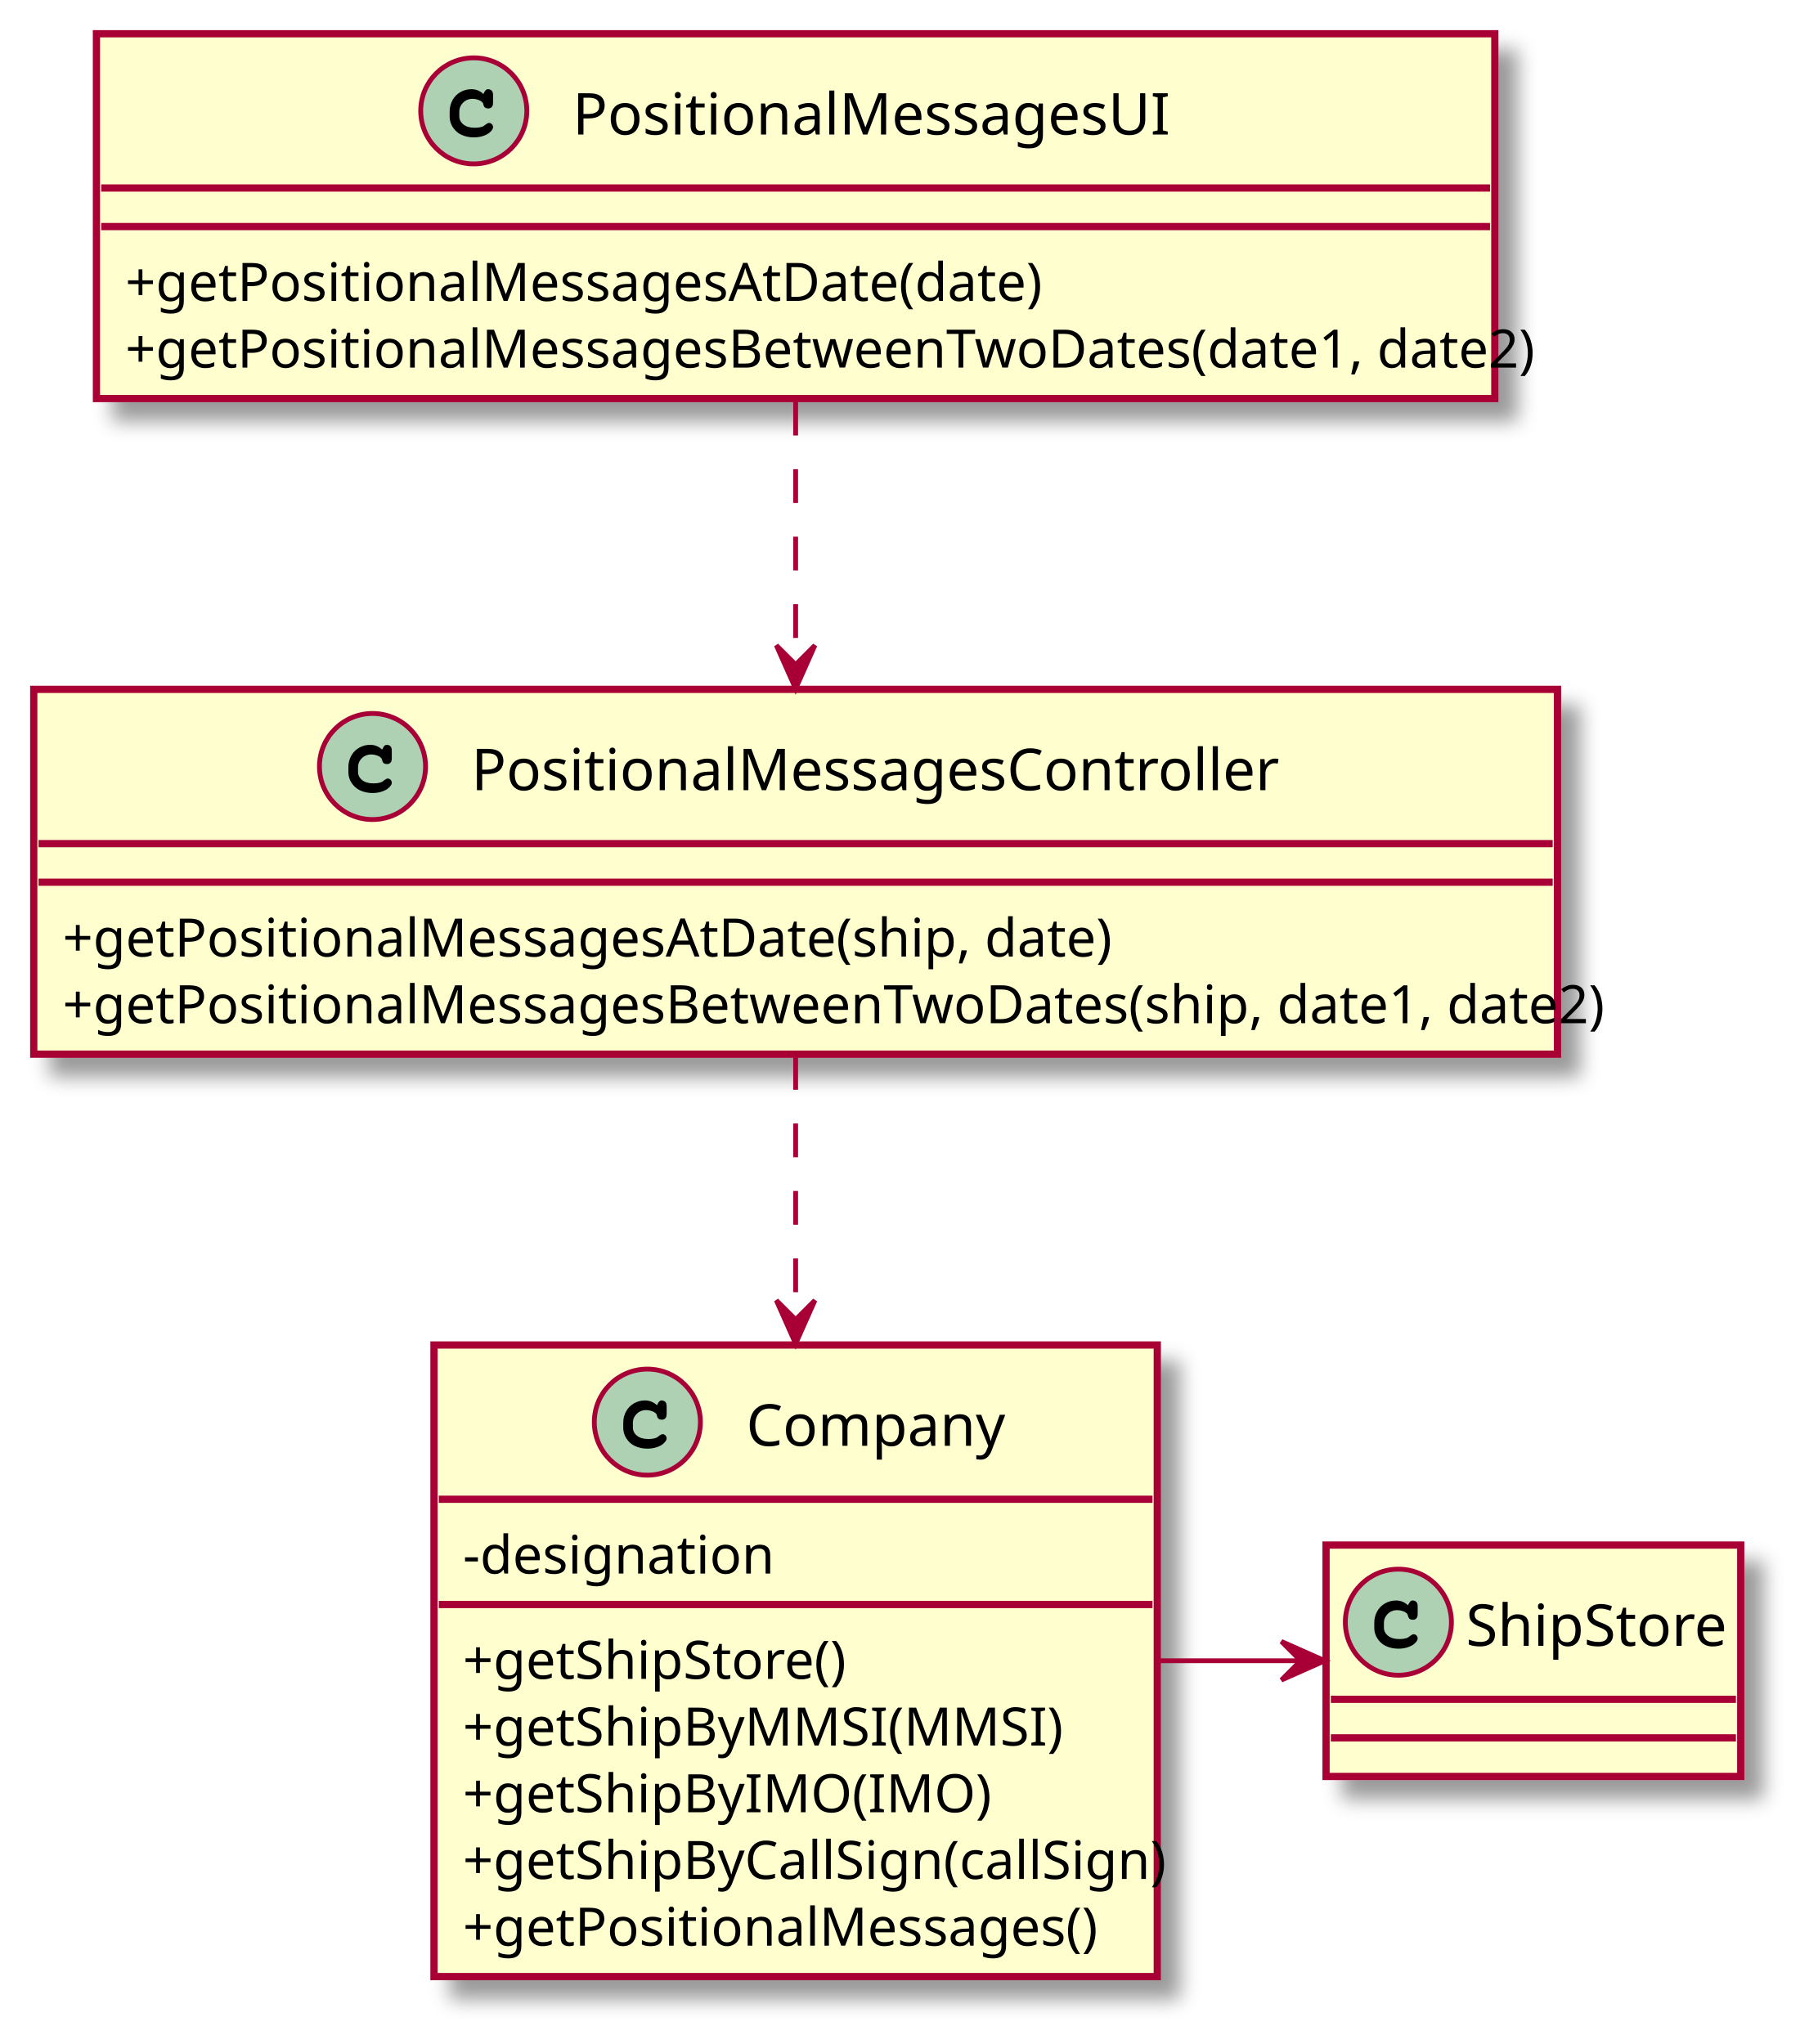
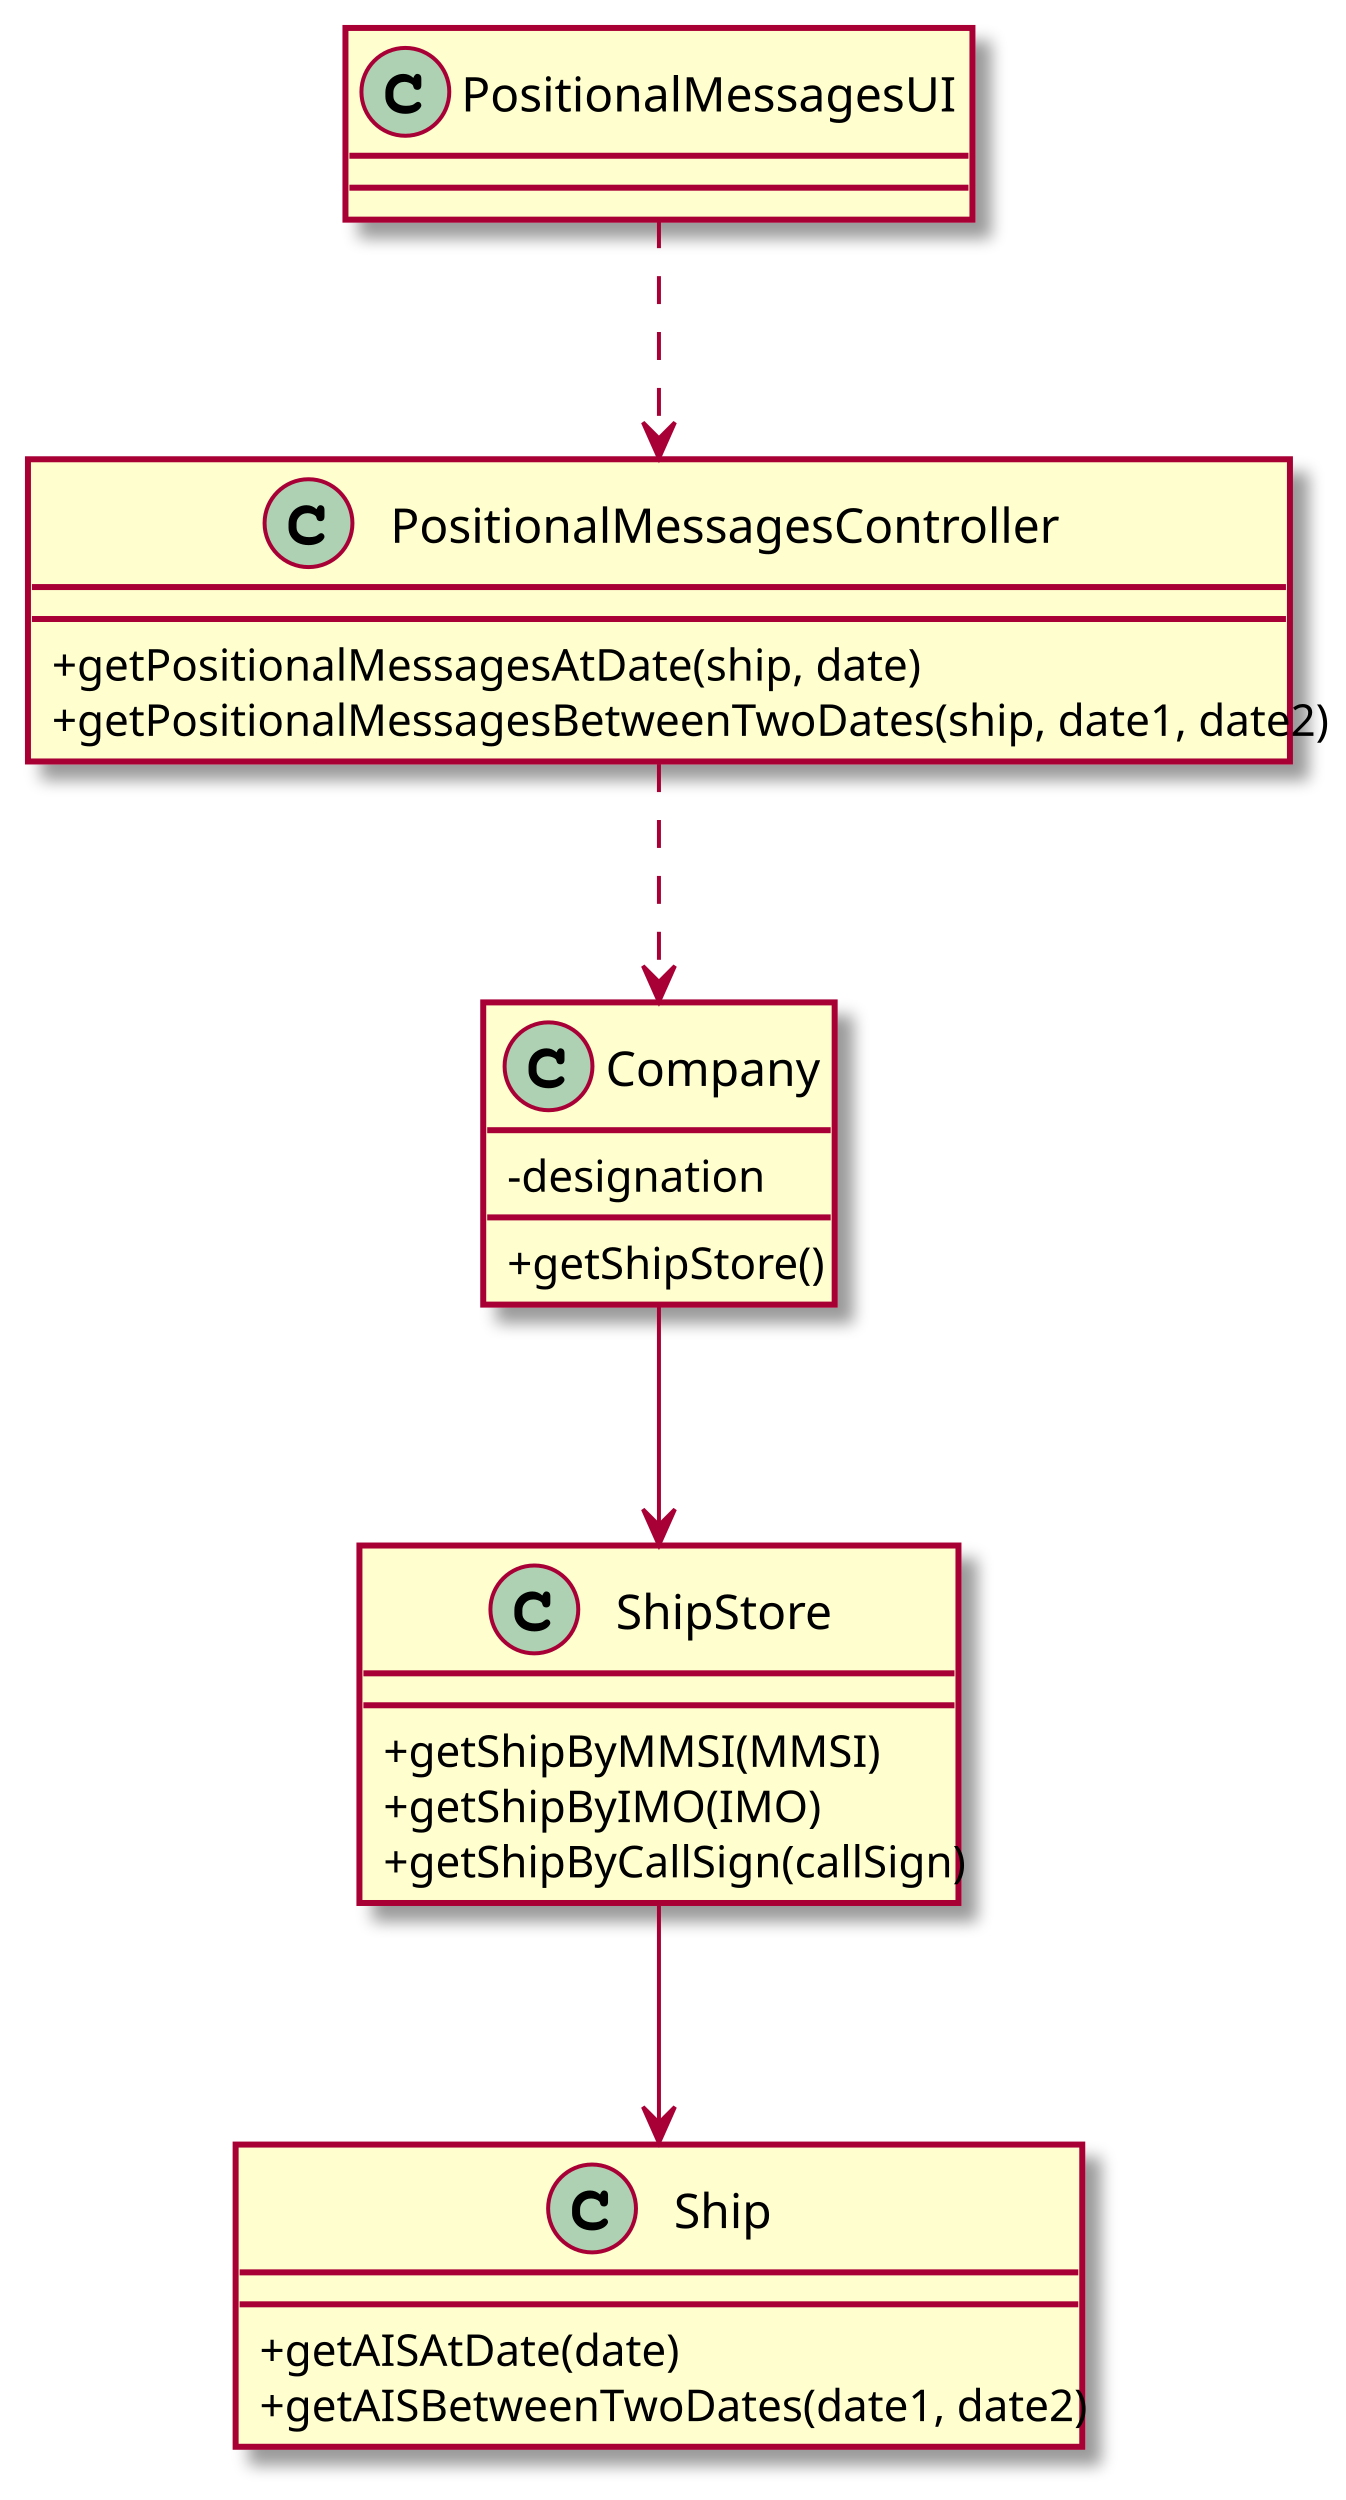
- <svg xmlns="http://www.w3.org/2000/svg" contentScriptType="application/ecmascript" contentStyleType="text/css" height="424px" preserveAspectRatio="none" style="width:375px;height:424px;background:#FFFFFF;" version="1.1" viewBox="0 0 375 424" width="375px" zoomAndPan="magnify">
+ <svg xmlns="http://www.w3.org/2000/svg" contentScriptType="application/ecmascript" contentStyleType="text/css" height="626px" preserveAspectRatio="none" style="width:337px;height:626px;background:#FFFFFF;" version="1.1" viewBox="0 0 337 626" width="337px" zoomAndPan="magnify">
  <defs>
-     <filter height="300%" id="f1tgf6qzjpcra1" width="300%" x="-1" y="-1">
+     <filter height="300%" id="f10db0i3fgf0lt" width="300%" x="-1" y="-1">
      <feGaussianBlur result="blurOut" stdDeviation="2.0" />
      <feColorMatrix in="blurOut" result="blurOut2" type="matrix" values="0 0 0 0 0 0 0 0 0 0 0 0 0 0 0 0 0 0 .4 0" />
      <feOffset dx="4.0" dy="4.0" in="blurOut2" result="blurOut3" />
      <feBlend in="SourceGraphic" in2="blurOut3" mode="normal" />
    </filter>
  </defs>
  <g>
-     <rect codeLine="3" fill="#FEFECE" filter="url(#f1tgf6qzjpcra1)" height="131.016" id="Company" style="stroke:#A80036;stroke-width:1.5;" width="150" x="90" y="279" />
-     <ellipse cx="134.25" cy="295" fill="#ADD1B2" rx="11" ry="11" style="stroke:#A80036;stroke-width:1.0;" />
-     <path d="M136.25,291.5 Q136.453,291 136.688,290.75 Q136.922,290.5 137.188,290.5 Q137.656,290.5 137.953,290.781 Q138.25,291.062 138.25,291.719 L138.25,293.281 Q138.25,293.938 137.969,294.219 Q137.688,294.5 137.25,294.5 Q136.859,294.5 136.609,294.328 Q136.359,294.156 136.25,293.703 Q136.203,293.391 136.031,293.219 Q135.719,292.891 135.156,292.703 Q134.594,292.5 134.031,292.5 Q133.328,292.5 132.734,292.781 Q132.156,293.062 131.703,293.688 Q131.25,294.312 131.25,295.172 L131.25,296.094 Q131.25,297.125 132.094,297.812 Q132.938,298.5 134.438,298.5 Q135.328,298.5 135.953,298.297 Q136.312,298.188 136.719,297.828 Q136.984,297.625 137.125,297.562 Q137.266,297.5 137.438,297.5 Q137.766,297.5 138,297.766 Q138.25,298.016 138.25,298.375 Q138.25,298.719 137.906,299.125 Q137.406,299.719 136.609,300.047 Q135.562,300.5 134.281,300.5 Q132.781,300.5 131.578,299.906 Q130.609,299.438 129.922,298.422 Q129.25,297.406 129.25,296.203 L129.25,295.109 Q129.25,293.859 129.844,292.766 Q130.453,291.672 131.5,291.094 Q132.562,290.5 133.75,290.5 Q134.469,290.5 135.094,290.75 Q135.719,291 136.25,291.5 Z " fill="#000000" />
-     <text fill="#000000" font-family="sans-serif" font-size="12" lengthAdjust="spacing" textLength="53" x="154.75" y="299.91">Company</text>
-     <line style="stroke:#A80036;stroke-width:1.5;" x1="91" x2="239" y1="311" y2="311" />
-     <text fill="#000000" font-family="sans-serif" font-size="11" lengthAdjust="spacing" textLength="59" x="96" y="326.419">-designation</text>
-     <line style="stroke:#A80036;stroke-width:1.5;" x1="91" x2="239" y1="332.836" y2="332.836" />
-     <text fill="#000000" font-family="sans-serif" font-size="11" lengthAdjust="spacing" textLength="76" x="96" y="348.255">+getShipStore()</text>
-     <text fill="#000000" font-family="sans-serif" font-size="11" lengthAdjust="spacing" textLength="113" x="96" y="362.091">+getShipByMMSI(MMSI)</text>
-     <text fill="#000000" font-family="sans-serif" font-size="11" lengthAdjust="spacing" textLength="99" x="96" y="375.927">+getShipByIMO(IMO)</text>
-     <text fill="#000000" font-family="sans-serif" font-size="11" lengthAdjust="spacing" textLength="138" x="96" y="389.763">+getShipByCallSign(callSign)</text>
-     <text fill="#000000" font-family="sans-serif" font-size="11" lengthAdjust="spacing" textLength="124" x="96" y="403.599">+getPositionalMessages()</text>
-     <rect codeLine="11" fill="#FEFECE" filter="url(#f1tgf6qzjpcra1)" height="75.672" id="PositionalMessagesController" style="stroke:#A80036;stroke-width:1.5;" width="316" x="7" y="143" />
-     <ellipse cx="77.25" cy="159" fill="#ADD1B2" rx="11" ry="11" style="stroke:#A80036;stroke-width:1.0;" />
-     <path d="M79.25,155.5 Q79.453,155 79.688,154.75 Q79.922,154.5 80.188,154.5 Q80.656,154.5 80.953,154.781 Q81.25,155.062 81.25,155.719 L81.25,157.281 Q81.25,157.938 80.969,158.219 Q80.688,158.5 80.25,158.5 Q79.859,158.5 79.609,158.328 Q79.359,158.156 79.25,157.703 Q79.203,157.391 79.031,157.219 Q78.719,156.891 78.156,156.703 Q77.594,156.5 77.031,156.5 Q76.328,156.5 75.734,156.781 Q75.156,157.062 74.703,157.688 Q74.25,158.312 74.25,159.172 L74.25,160.094 Q74.25,161.125 75.094,161.812 Q75.938,162.5 77.438,162.5 Q78.328,162.5 78.953,162.297 Q79.312,162.188 79.719,161.828 Q79.984,161.625 80.125,161.562 Q80.266,161.5 80.438,161.5 Q80.766,161.5 81,161.766 Q81.25,162.016 81.25,162.375 Q81.25,162.719 80.906,163.125 Q80.406,163.719 79.609,164.047 Q78.562,164.5 77.281,164.5 Q75.781,164.5 74.578,163.906 Q73.609,163.438 72.922,162.422 Q72.25,161.406 72.25,160.203 L72.25,159.109 Q72.25,157.859 72.844,156.766 Q73.453,155.672 74.5,155.094 Q75.562,154.5 76.75,154.5 Q77.469,154.5 78.094,154.75 Q78.719,155 79.25,155.5 Z " fill="#000000" />
-     <text fill="#000000" font-family="sans-serif" font-size="12" lengthAdjust="spacing" textLength="167" x="97.75" y="163.91">PositionalMessagesController</text>
-     <line style="stroke:#A80036;stroke-width:1.5;" x1="8" x2="322" y1="175" y2="175" />
-     <line style="stroke:#A80036;stroke-width:1.5;" x1="8" x2="322" y1="183" y2="183" />
-     <text fill="#000000" font-family="sans-serif" font-size="11" lengthAdjust="spacing" textLength="204" x="13" y="198.419">+getPositionalMessagesAtDate(ship, date)</text>
-     <text fill="#000000" font-family="sans-serif" font-size="11" lengthAdjust="spacing" textLength="304" x="13" y="212.255">+getPositionalMessagesBetweenTwoDates(ship, date1, date2)</text>
-     <rect codeLine="16" fill="#FEFECE" filter="url(#f1tgf6qzjpcra1)" height="75.672" id="PositionalMessagesUI" style="stroke:#A80036;stroke-width:1.5;" width="290" x="20" y="7" />
-     <ellipse cx="98.25" cy="23" fill="#ADD1B2" rx="11" ry="11" style="stroke:#A80036;stroke-width:1.0;" />
-     <path d="M100.25,19.5 Q100.453,19 100.688,18.75 Q100.922,18.5 101.188,18.5 Q101.656,18.5 101.953,18.781 Q102.25,19.062 102.25,19.719 L102.25,21.281 Q102.25,21.938 101.969,22.219 Q101.688,22.5 101.25,22.5 Q100.859,22.5 100.609,22.328 Q100.359,22.156 100.25,21.703 Q100.203,21.391 100.031,21.219 Q99.719,20.891 99.156,20.703 Q98.594,20.5 98.031,20.5 Q97.328,20.5 96.734,20.781 Q96.156,21.062 95.703,21.688 Q95.25,22.312 95.25,23.172 L95.25,24.094 Q95.25,25.125 96.094,25.812 Q96.938,26.5 98.438,26.5 Q99.328,26.5 99.953,26.297 Q100.312,26.188 100.719,25.828 Q100.984,25.625 101.125,25.562 Q101.266,25.5 101.438,25.5 Q101.766,25.5 102,25.766 Q102.25,26.016 102.25,26.375 Q102.25,26.719 101.906,27.125 Q101.406,27.719 100.609,28.047 Q99.562,28.5 98.281,28.5 Q96.781,28.5 95.578,27.906 Q94.609,27.438 93.922,26.422 Q93.25,25.406 93.25,24.203 L93.25,23.109 Q93.25,21.859 93.844,20.766 Q94.453,19.672 95.5,19.094 Q96.562,18.5 97.75,18.5 Q98.469,18.5 99.094,18.75 Q99.719,19 100.25,19.5 Z " fill="#000000" />
-     <text fill="#000000" font-family="sans-serif" font-size="12" lengthAdjust="spacing" textLength="125" x="118.75" y="27.91">PositionalMessagesUI</text>
-     <line style="stroke:#A80036;stroke-width:1.5;" x1="21" x2="309" y1="39" y2="39" />
-     <line style="stroke:#A80036;stroke-width:1.5;" x1="21" x2="309" y1="47" y2="47" />
-     <text fill="#000000" font-family="sans-serif" font-size="11" lengthAdjust="spacing" textLength="178" x="26" y="62.419">+getPositionalMessagesAtDate(date)</text>
-     <text fill="#000000" font-family="sans-serif" font-size="11" lengthAdjust="spacing" textLength="278" x="26" y="76.255">+getPositionalMessagesBetweenTwoDates(date1, date2)</text>
-     <rect codeLine="20" fill="#FEFECE" filter="url(#f1tgf6qzjpcra1)" height="48" id="ShipStore" style="stroke:#A80036;stroke-width:1.5;" width="86" x="275" y="320.5" />
-     <ellipse cx="290" cy="336.5" fill="#ADD1B2" rx="11" ry="11" style="stroke:#A80036;stroke-width:1.0;" />
-     <path d="M292,333 Q292.203,332.5 292.438,332.25 Q292.672,332 292.938,332 Q293.406,332 293.703,332.281 Q294,332.562 294,333.219 L294,334.781 Q294,335.438 293.719,335.719 Q293.438,336 293,336 Q292.609,336 292.359,335.828 Q292.109,335.656 292,335.203 Q291.953,334.891 291.781,334.719 Q291.469,334.391 290.906,334.203 Q290.344,334 289.781,334 Q289.078,334 288.484,334.281 Q287.906,334.562 287.453,335.188 Q287,335.812 287,336.672 L287,337.594 Q287,338.625 287.844,339.312 Q288.688,340 290.188,340 Q291.078,340 291.703,339.797 Q292.062,339.688 292.469,339.328 Q292.734,339.125 292.875,339.062 Q293.016,339 293.188,339 Q293.516,339 293.75,339.266 Q294,339.516 294,339.875 Q294,340.219 293.656,340.625 Q293.156,341.219 292.359,341.547 Q291.312,342 290.031,342 Q288.531,342 287.328,341.406 Q286.359,340.938 285.672,339.922 Q285,338.906 285,337.703 L285,336.609 Q285,335.359 285.594,334.266 Q286.203,333.172 287.25,332.594 Q288.312,332 289.5,332 Q290.219,332 290.844,332.25 Q291.469,332.5 292,333 Z " fill="#000000" />
-     <text fill="#000000" font-family="sans-serif" font-size="12" lengthAdjust="spacing" textLength="54" x="304" y="341.41">ShipStore</text>
-     <line style="stroke:#A80036;stroke-width:1.5;" x1="276" x2="360" y1="352.5" y2="352.5" />
-     <line style="stroke:#A80036;stroke-width:1.5;" x1="276" x2="360" y1="360.5" y2="360.5" />
-     <path codeLine="25" d="M165,83.33 C165,100.17 165,120.15 165,137.56 " fill="none" id="PositionalMessagesUI-to-PositionalMessagesController" style="stroke:#A80036;stroke-width:1.0;stroke-dasharray:7.0,7.0;" />
-     <polygon fill="#A80036" points="165,142.87,169,133.87,165,137.87,161,133.87,165,142.87" style="stroke:#A80036;stroke-width:1.0;" />
-     <path codeLine="26" d="M165,219.05 C165,235.22 165,254.74 165,273.48 " fill="none" id="PositionalMessagesController-to-Company" style="stroke:#A80036;stroke-width:1.0;stroke-dasharray:7.0,7.0;" />
-     <polygon fill="#A80036" points="165,278.74,169,269.74,165,273.74,161,269.74,165,278.74" style="stroke:#A80036;stroke-width:1.0;" />
-     <path codeLine="27" d="M240.01,344.5 C249.86,344.5 259.72,344.5 269.58,344.5 " fill="none" id="Company-to-ShipStore" style="stroke:#A80036;stroke-width:1.0;" />
-     <polygon fill="#A80036" points="274.74,344.5,265.74,340.5,269.74,344.5,265.74,348.5,274.74,344.5" style="stroke:#A80036;stroke-width:1.0;" />
+     <rect codeLine="3" fill="#FEFECE" filter="url(#f10db0i3fgf0lt)" height="75.672" id="Company" style="stroke:#A80036;stroke-width:1.5;" width="88" x="121" y="251" />
+     <ellipse cx="137.35" cy="267" fill="#ADD1B2" rx="11" ry="11" style="stroke:#A80036;stroke-width:1.0;" />
+     <path d="M139.35,263.5 Q139.553,263 139.787,262.75 Q140.022,262.5 140.287,262.5 Q140.756,262.5 141.053,262.781 Q141.35,263.062 141.35,263.719 L141.35,265.281 Q141.35,265.938 141.069,266.219 Q140.787,266.5 140.35,266.5 Q139.959,266.5 139.709,266.328 Q139.459,266.156 139.35,265.703 Q139.303,265.391 139.131,265.219 Q138.819,264.891 138.256,264.703 Q137.694,264.5 137.131,264.5 Q136.428,264.5 135.834,264.781 Q135.256,265.062 134.803,265.688 Q134.35,266.312 134.35,267.172 L134.35,268.094 Q134.35,269.125 135.194,269.812 Q136.037,270.5 137.537,270.5 Q138.428,270.5 139.053,270.297 Q139.412,270.188 139.819,269.828 Q140.084,269.625 140.225,269.562 Q140.366,269.5 140.537,269.5 Q140.866,269.5 141.1,269.766 Q141.35,270.016 141.35,270.375 Q141.35,270.719 141.006,271.125 Q140.506,271.719 139.709,272.047 Q138.662,272.5 137.381,272.5 Q135.881,272.5 134.678,271.906 Q133.709,271.438 133.022,270.422 Q132.35,269.406 132.35,268.203 L132.35,267.109 Q132.35,265.859 132.944,264.766 Q133.553,263.672 134.6,263.094 Q135.662,262.5 136.85,262.5 Q137.569,262.5 138.194,262.75 Q138.819,263 139.35,263.5 Z " fill="#000000" />
+     <text fill="#000000" font-family="sans-serif" font-size="12" lengthAdjust="spacing" textLength="53" x="151.65" y="271.91">Company</text>
+     <line style="stroke:#A80036;stroke-width:1.5;" x1="122" x2="208" y1="283" y2="283" />
+     <text fill="#000000" font-family="sans-serif" font-size="11" lengthAdjust="spacing" textLength="59" x="127" y="298.419">-designation</text>
+     <line style="stroke:#A80036;stroke-width:1.5;" x1="122" x2="208" y1="304.836" y2="304.836" />
+     <text fill="#000000" font-family="sans-serif" font-size="11" lengthAdjust="spacing" textLength="76" x="127" y="320.255">+getShipStore()</text>
+     <rect codeLine="7" fill="#FEFECE" filter="url(#f10db0i3fgf0lt)" height="75.672" id="PositionalMessagesController" style="stroke:#A80036;stroke-width:1.5;" width="316" x="7" y="115" />
+     <ellipse cx="77.25" cy="131" fill="#ADD1B2" rx="11" ry="11" style="stroke:#A80036;stroke-width:1.0;" />
+     <path d="M79.25,127.5 Q79.453,127 79.688,126.75 Q79.922,126.5 80.188,126.5 Q80.656,126.5 80.953,126.781 Q81.25,127.062 81.25,127.719 L81.25,129.281 Q81.25,129.938 80.969,130.219 Q80.688,130.5 80.25,130.5 Q79.859,130.5 79.609,130.328 Q79.359,130.156 79.25,129.703 Q79.203,129.391 79.031,129.219 Q78.719,128.891 78.156,128.703 Q77.594,128.5 77.031,128.5 Q76.328,128.5 75.734,128.781 Q75.156,129.062 74.703,129.688 Q74.25,130.312 74.25,131.172 L74.25,132.094 Q74.25,133.125 75.094,133.812 Q75.938,134.5 77.438,134.5 Q78.328,134.5 78.953,134.297 Q79.312,134.188 79.719,133.828 Q79.984,133.625 80.125,133.562 Q80.266,133.5 80.438,133.5 Q80.766,133.5 81,133.766 Q81.25,134.016 81.25,134.375 Q81.25,134.719 80.906,135.125 Q80.406,135.719 79.609,136.047 Q78.562,136.5 77.281,136.5 Q75.781,136.5 74.578,135.906 Q73.609,135.438 72.922,134.422 Q72.25,133.406 72.25,132.203 L72.25,131.109 Q72.25,129.859 72.844,128.766 Q73.453,127.672 74.5,127.094 Q75.562,126.5 76.75,126.5 Q77.469,126.5 78.094,126.75 Q78.719,127 79.25,127.5 Z " fill="#000000" />
+     <text fill="#000000" font-family="sans-serif" font-size="12" lengthAdjust="spacing" textLength="167" x="97.75" y="135.91">PositionalMessagesController</text>
+     <line style="stroke:#A80036;stroke-width:1.5;" x1="8" x2="322" y1="147" y2="147" />
+     <line style="stroke:#A80036;stroke-width:1.5;" x1="8" x2="322" y1="155" y2="155" />
+     <text fill="#000000" font-family="sans-serif" font-size="11" lengthAdjust="spacing" textLength="204" x="13" y="170.419">+getPositionalMessagesAtDate(ship, date)</text>
+     <text fill="#000000" font-family="sans-serif" font-size="11" lengthAdjust="spacing" textLength="304" x="13" y="184.255">+getPositionalMessagesBetweenTwoDates(ship, date1, date2)</text>
+     <rect codeLine="12" fill="#FEFECE" filter="url(#f10db0i3fgf0lt)" height="48" id="PositionalMessagesUI" style="stroke:#A80036;stroke-width:1.5;" width="157" x="86.5" y="7" />
+     <ellipse cx="101.5" cy="23" fill="#ADD1B2" rx="11" ry="11" style="stroke:#A80036;stroke-width:1.0;" />
+     <path d="M103.5,19.5 Q103.703,19 103.938,18.75 Q104.172,18.5 104.438,18.5 Q104.906,18.5 105.203,18.781 Q105.5,19.062 105.5,19.719 L105.5,21.281 Q105.5,21.938 105.219,22.219 Q104.938,22.5 104.5,22.5 Q104.109,22.5 103.859,22.328 Q103.609,22.156 103.5,21.703 Q103.453,21.391 103.281,21.219 Q102.969,20.891 102.406,20.703 Q101.844,20.5 101.281,20.5 Q100.578,20.5 99.984,20.781 Q99.406,21.062 98.953,21.688 Q98.5,22.312 98.5,23.172 L98.5,24.094 Q98.5,25.125 99.344,25.812 Q100.188,26.5 101.688,26.5 Q102.578,26.5 103.203,26.297 Q103.562,26.188 103.969,25.828 Q104.234,25.625 104.375,25.562 Q104.516,25.5 104.688,25.5 Q105.016,25.5 105.25,25.766 Q105.5,26.016 105.5,26.375 Q105.5,26.719 105.156,27.125 Q104.656,27.719 103.859,28.047 Q102.812,28.5 101.531,28.5 Q100.031,28.5 98.828,27.906 Q97.859,27.438 97.172,26.422 Q96.5,25.406 96.5,24.203 L96.5,23.109 Q96.5,21.859 97.094,20.766 Q97.703,19.672 98.75,19.094 Q99.812,18.5 101,18.5 Q101.719,18.5 102.344,18.75 Q102.969,19 103.5,19.5 Z " fill="#000000" />
+     <text fill="#000000" font-family="sans-serif" font-size="12" lengthAdjust="spacing" textLength="125" x="115.5" y="27.91">PositionalMessagesUI</text>
+     <line style="stroke:#A80036;stroke-width:1.5;" x1="87.5" x2="242.5" y1="39" y2="39" />
+     <line style="stroke:#A80036;stroke-width:1.5;" x1="87.5" x2="242.5" y1="47" y2="47" />
+     <rect codeLine="14" fill="#FEFECE" filter="url(#f10db0i3fgf0lt)" height="89.508" id="ShipStore" style="stroke:#A80036;stroke-width:1.5;" width="150" x="90" y="387" />
+     <ellipse cx="133.8" cy="403" fill="#ADD1B2" rx="11" ry="11" style="stroke:#A80036;stroke-width:1.0;" />
+     <path d="M135.8,399.5 Q136.003,399 136.238,398.75 Q136.472,398.5 136.738,398.5 Q137.206,398.5 137.503,398.781 Q137.8,399.062 137.8,399.719 L137.8,401.281 Q137.8,401.938 137.519,402.219 Q137.238,402.5 136.8,402.5 Q136.409,402.5 136.159,402.328 Q135.909,402.156 135.8,401.703 Q135.753,401.391 135.581,401.219 Q135.269,400.891 134.706,400.703 Q134.144,400.5 133.581,400.5 Q132.878,400.5 132.284,400.781 Q131.706,401.062 131.253,401.688 Q130.8,402.312 130.8,403.172 L130.8,404.094 Q130.8,405.125 131.644,405.812 Q132.488,406.5 133.988,406.5 Q134.878,406.5 135.503,406.297 Q135.863,406.188 136.269,405.828 Q136.534,405.625 136.675,405.562 Q136.816,405.5 136.988,405.5 Q137.316,405.5 137.55,405.766 Q137.8,406.016 137.8,406.375 Q137.8,406.719 137.456,407.125 Q136.956,407.719 136.159,408.047 Q135.113,408.5 133.831,408.5 Q132.331,408.5 131.128,407.906 Q130.159,407.438 129.472,406.422 Q128.8,405.406 128.8,404.203 L128.8,403.109 Q128.8,401.859 129.394,400.766 Q130.003,399.672 131.05,399.094 Q132.113,398.5 133.3,398.5 Q134.019,398.5 134.644,398.75 Q135.269,399 135.8,399.5 Z " fill="#000000" />
+     <text fill="#000000" font-family="sans-serif" font-size="12" lengthAdjust="spacing" textLength="54" x="154.2" y="407.91">ShipStore</text>
+     <line style="stroke:#A80036;stroke-width:1.5;" x1="91" x2="239" y1="419" y2="419" />
+     <line style="stroke:#A80036;stroke-width:1.5;" x1="91" x2="239" y1="427" y2="427" />
+     <text fill="#000000" font-family="sans-serif" font-size="11" lengthAdjust="spacing" textLength="113" x="96" y="442.419">+getShipByMMSI(MMSI)</text>
+     <text fill="#000000" font-family="sans-serif" font-size="11" lengthAdjust="spacing" textLength="99" x="96" y="456.255">+getShipByIMO(IMO)</text>
+     <text fill="#000000" font-family="sans-serif" font-size="11" lengthAdjust="spacing" textLength="138" x="96" y="470.091">+getShipByCallSign(callSign)</text>
+     <rect codeLine="20" fill="#FEFECE" filter="url(#f10db0i3fgf0lt)" height="75.672" id="Ship" style="stroke:#A80036;stroke-width:1.5;" width="212" x="59" y="537" />
+     <ellipse cx="148.25" cy="553" fill="#ADD1B2" rx="11" ry="11" style="stroke:#A80036;stroke-width:1.0;" />
+     <path d="M150.25,549.5 Q150.453,549 150.688,548.75 Q150.922,548.5 151.188,548.5 Q151.656,548.5 151.953,548.781 Q152.25,549.062 152.25,549.719 L152.25,551.281 Q152.25,551.938 151.969,552.219 Q151.688,552.5 151.25,552.5 Q150.859,552.5 150.609,552.328 Q150.359,552.156 150.25,551.703 Q150.203,551.391 150.031,551.219 Q149.719,550.891 149.156,550.703 Q148.594,550.5 148.031,550.5 Q147.328,550.5 146.734,550.781 Q146.156,551.062 145.703,551.688 Q145.25,552.312 145.25,553.172 L145.25,554.094 Q145.25,555.125 146.094,555.812 Q146.938,556.5 148.438,556.5 Q149.328,556.5 149.953,556.297 Q150.312,556.188 150.719,555.828 Q150.984,555.625 151.125,555.562 Q151.266,555.5 151.438,555.5 Q151.766,555.5 152,555.766 Q152.25,556.016 152.25,556.375 Q152.25,556.719 151.906,557.125 Q151.406,557.719 150.609,558.047 Q149.562,558.5 148.281,558.5 Q146.781,558.5 145.578,557.906 Q144.609,557.438 143.922,556.422 Q143.25,555.406 143.25,554.203 L143.25,553.109 Q143.25,551.859 143.844,550.766 Q144.453,549.672 145.5,549.094 Q146.562,548.5 147.75,548.5 Q148.469,548.5 149.094,548.75 Q149.719,549 150.25,549.5 Z " fill="#000000" />
+     <text fill="#000000" font-family="sans-serif" font-size="12" lengthAdjust="spacing" textLength="25" x="168.75" y="557.91">Ship</text>
+     <line style="stroke:#A80036;stroke-width:1.5;" x1="60" x2="270" y1="569" y2="569" />
+     <line style="stroke:#A80036;stroke-width:1.5;" x1="60" x2="270" y1="577" y2="577" />
+     <text fill="#000000" font-family="sans-serif" font-size="11" lengthAdjust="spacing" textLength="100" x="65" y="592.419">+getAISAtDate(date)</text>
+     <text fill="#000000" font-family="sans-serif" font-size="11" lengthAdjust="spacing" textLength="200" x="65" y="606.255">+getAISBetweenTwoDates(date1, date2)</text>
+     <path codeLine="26" d="M165,55.14 C165,70.58 165,91.33 165,109.67 " fill="none" id="PositionalMessagesUI-to-PositionalMessagesController" style="stroke:#A80036;stroke-width:1.0;stroke-dasharray:7.0,7.0;" />
+     <polygon fill="#A80036" points="165,114.77,169,105.77,165,109.77,161,105.77,165,114.77" style="stroke:#A80036;stroke-width:1.0;" />
+     <path codeLine="27" d="M165,191.33 C165,208.17 165,228.15 165,245.56 " fill="none" id="PositionalMessagesController-to-Company" style="stroke:#A80036;stroke-width:1.0;stroke-dasharray:7.0,7.0;" />
+     <polygon fill="#A80036" points="165,250.87,169,241.87,165,245.87,161,241.87,165,250.87" style="stroke:#A80036;stroke-width:1.0;" />
+     <path codeLine="28" d="M165,327.05 C165,343.83 165,363.9 165,381.91 " fill="none" id="Company-to-ShipStore" style="stroke:#A80036;stroke-width:1.0;" />
+     <polygon fill="#A80036" points="165,386.93,169,377.93,165,381.93,161,377.93,165,386.93" style="stroke:#A80036;stroke-width:1.0;" />
+     <path codeLine="29" d="M165,477.23 C165,494.5 165,514.23 165,531.35 " fill="none" id="ShipStore-to-Ship" style="stroke:#A80036;stroke-width:1.0;" />
+     <polygon fill="#A80036" points="165,536.57,169,527.57,165,531.57,161,527.57,165,536.57" style="stroke:#A80036;stroke-width:1.0;" />
  </g>
</svg>
